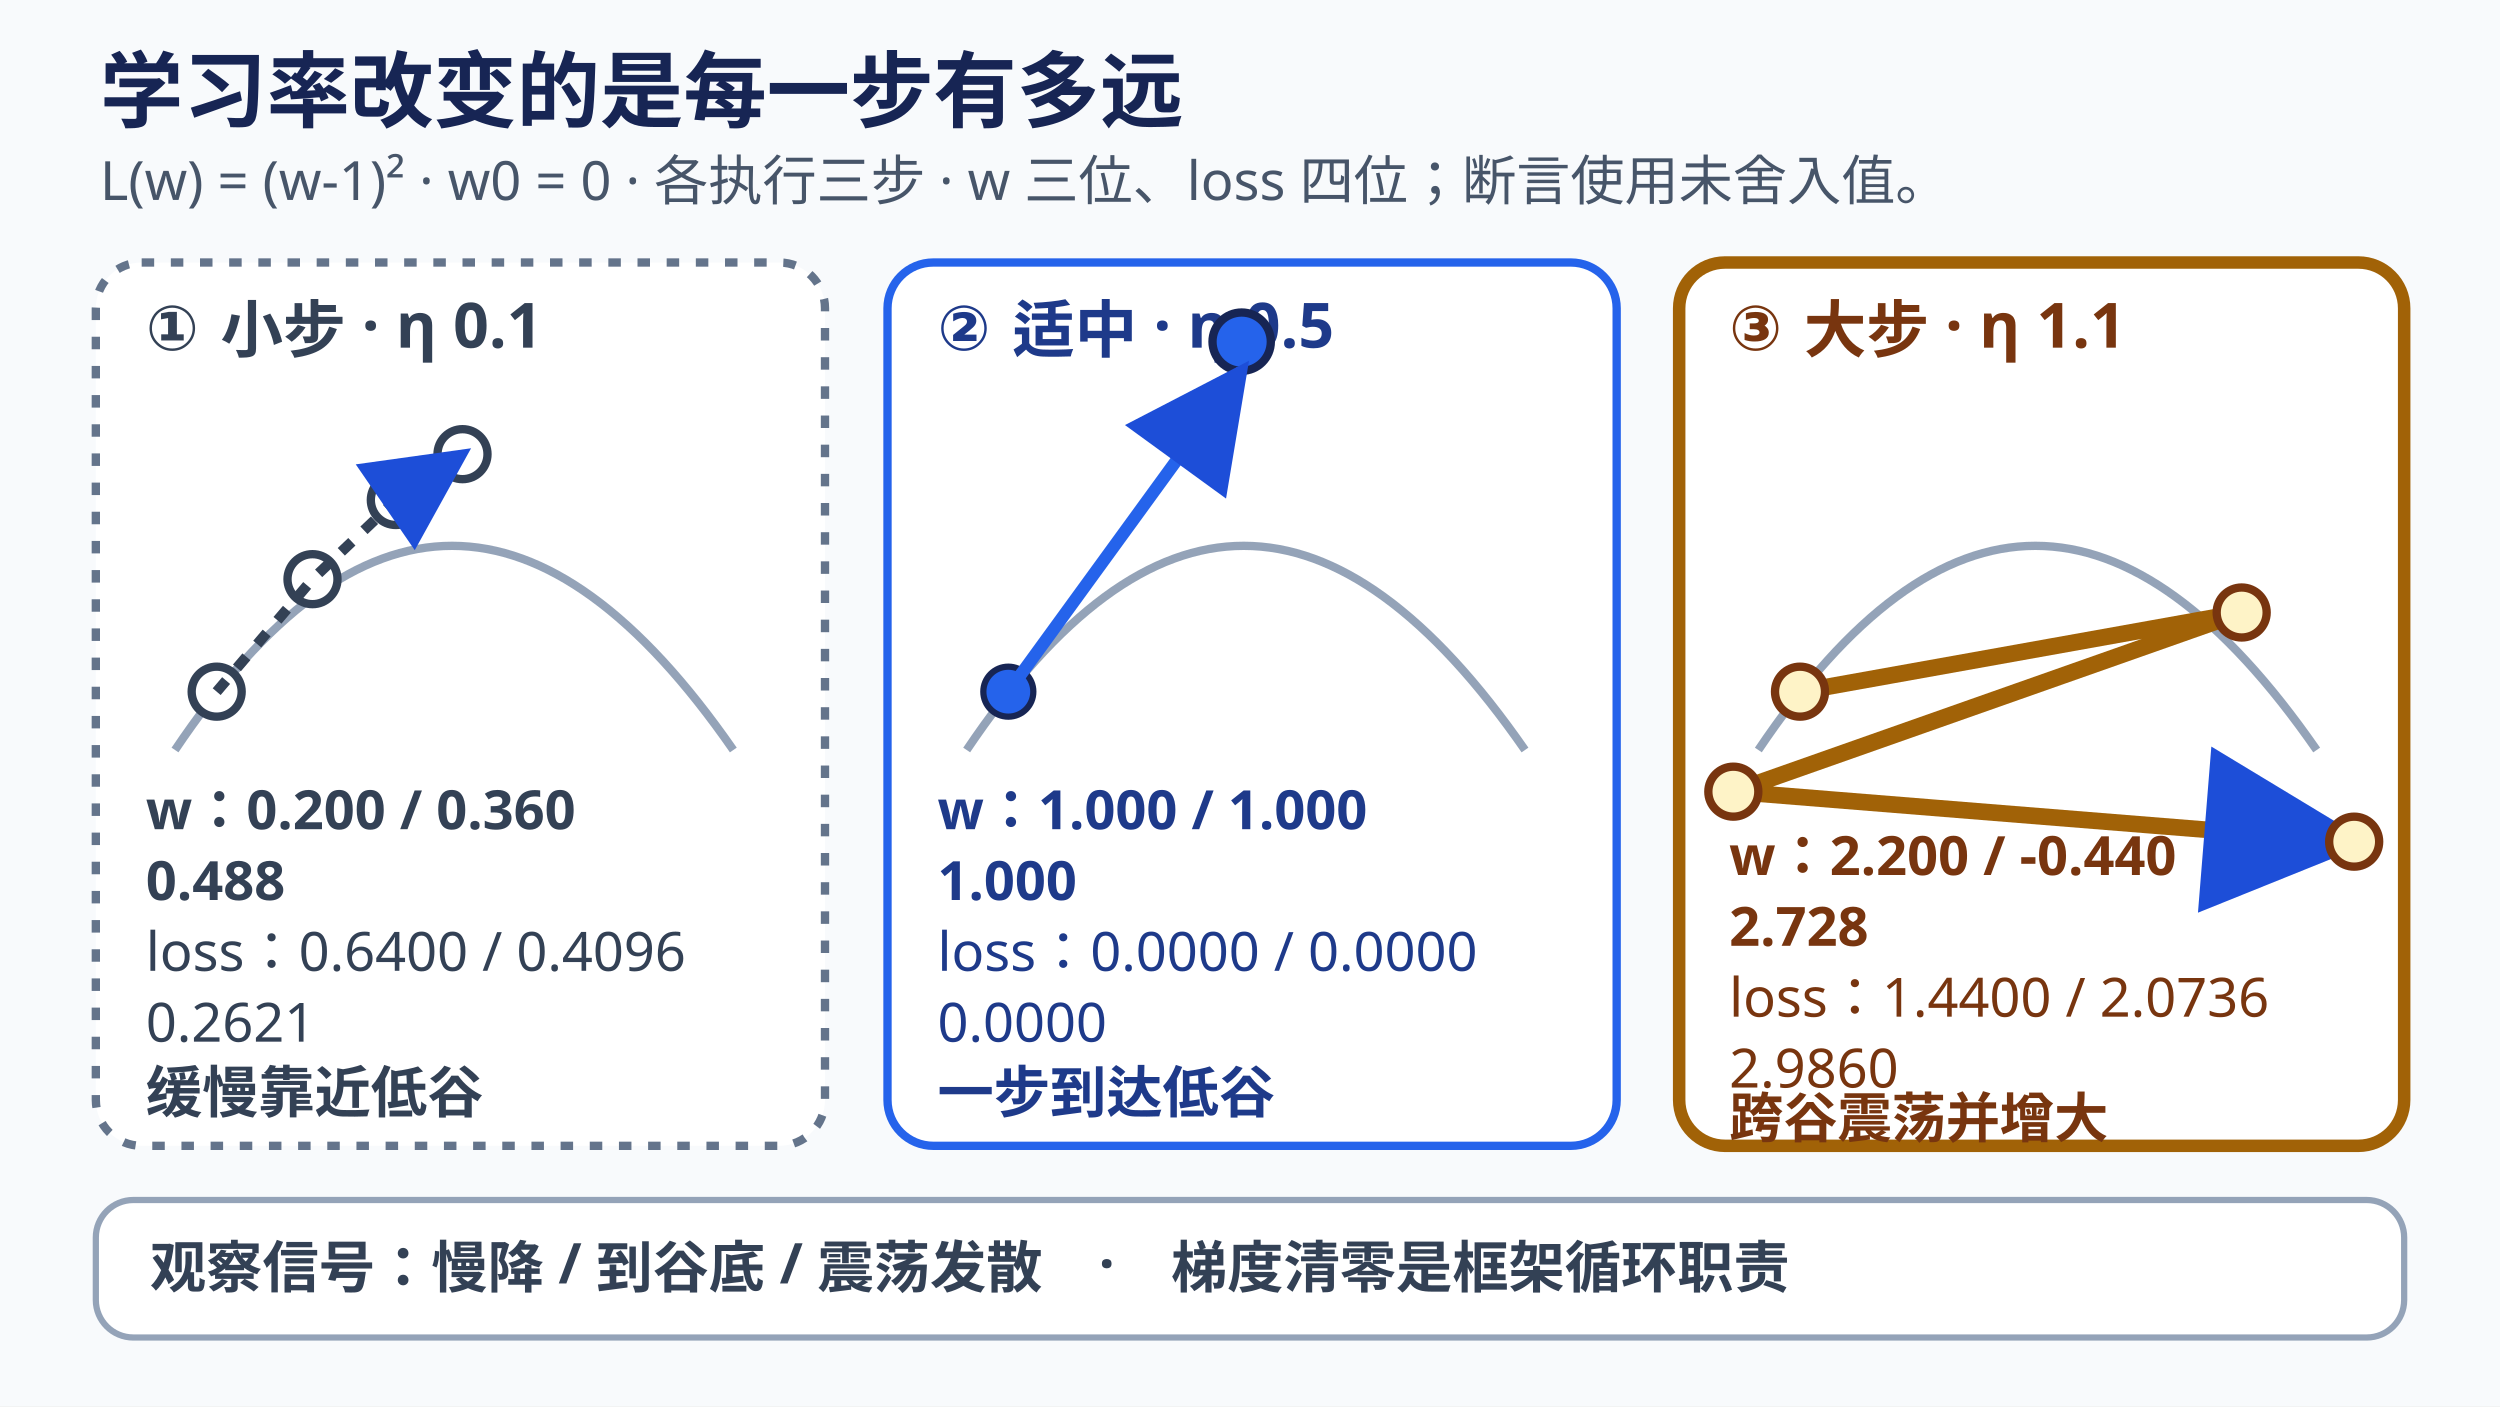
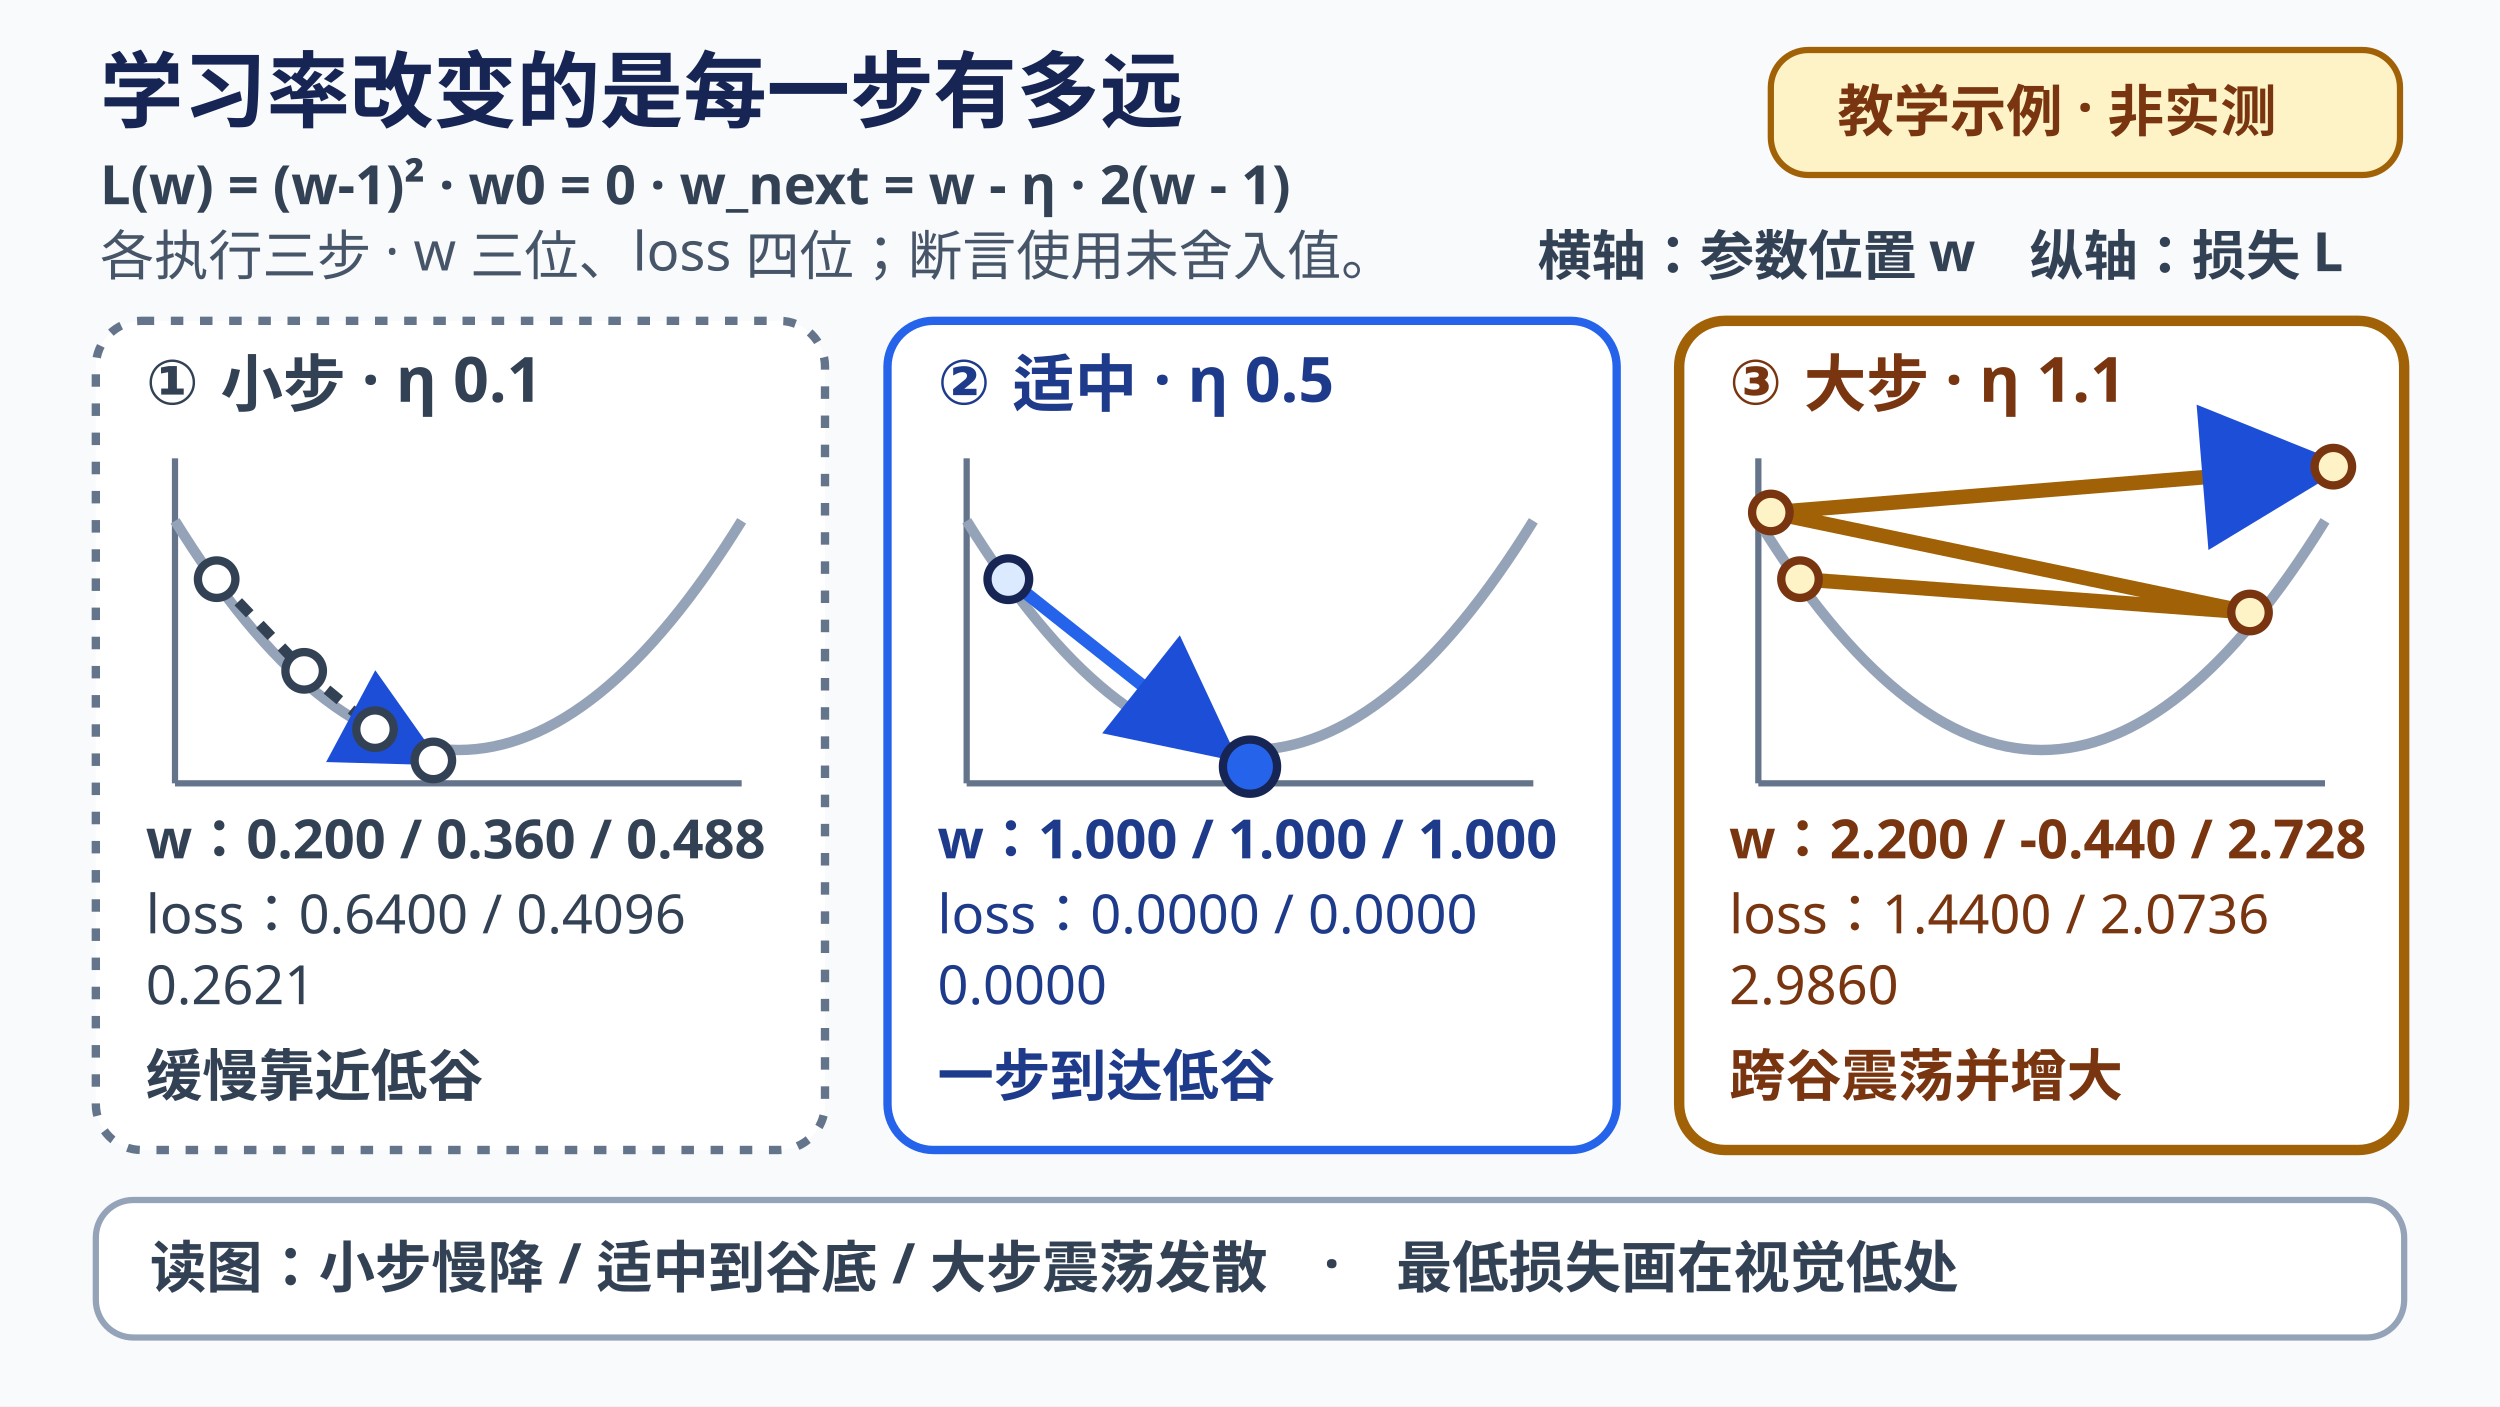
<svg xmlns="http://www.w3.org/2000/svg" width="1200" height="675" viewBox="0 0 1200 675" role="img" aria-labelledby="lr-title lr-desc">
  <defs>
    <marker id="lr-arrow" markerWidth="11" markerHeight="11" refX="9" refY="5" orient="auto" markerUnits="strokeWidth">
      <path d="M0 0 L10 5 L0 10 Z" fill="#1d4ed8" />
    </marker>
  </defs>
  <rect x="0" y="0" width="1200" height="675" fill="#f8fafc" />
  <text x="48" y="58" font-family="system-ui, sans-serif" font-size="40" font-weight="800" fill="#172554">学习率改变的是每一步有多远</text>
-   <text x="48" y="96" font-family="system-ui, sans-serif" font-size="26" fill="#475569">L(w) = (w-1)² · w0 = 0 · 各执行三步 · w 三位、loss 四位；断言使用未舍入值。</text>
-   <rect x="46" y="126" width="350" height="424" rx="22" fill="#ffffff" stroke="#64748b" stroke-width="4" stroke-dasharray="6 8" />
-   <text x="70" y="168" font-family="system-ui, sans-serif" font-size="30" font-weight="800" fill="#334155">① 小步 · η 0.1</text>
-   <path d="M84 360 Q216 164 352 360" fill="none" stroke="#94a3b8" stroke-width="4" />
-   <circle cx="104" cy="332" r="12" fill="#ffffff" stroke="#334155" stroke-width="4" />
-   <circle cx="150" cy="278" r="12" fill="#ffffff" stroke="#334155" stroke-width="4" />
-   <circle cx="190" cy="240" r="12" fill="#ffffff" stroke="#334155" stroke-width="4" />
-   <circle cx="222" cy="218" r="12" fill="#ffffff" stroke="#334155" stroke-width="4" />
-   <polyline points="104,332 150,278 190,240 222,218" fill="none" stroke="#334155" stroke-width="5" stroke-dasharray="7 8" marker-end="url(#lr-arrow)" />
-   <text x="70" y="398" font-family="system-ui, sans-serif" font-size="26" font-weight="800" fill="#334155">w：0.200 / 0.360</text>
-   <text x="70" y="432" font-family="system-ui, sans-serif" font-size="26" font-weight="800" fill="#334155">　 0.488</text>
-   <text x="70" y="466" font-family="system-ui, sans-serif" font-size="26" fill="#334155">loss：0.6400 / 0.4096</text>
-   <text x="70" y="500" font-family="system-ui, sans-serif" font-size="26" fill="#334155">　　 0.2621</text>
-   <text x="70" y="534" font-family="system-ui, sans-serif" font-size="27" font-weight="800" fill="#334155">缓慢靠近低谷</text>
-   <rect x="426" y="126" width="350" height="424" rx="22" fill="#ffffff" stroke="#2563eb" stroke-width="4" />
-   <text x="450" y="168" font-family="system-ui, sans-serif" font-size="30" font-weight="800" fill="#1e3a8a">② 适中 · η 0.5</text>
-   <path d="M464 360 Q596 164 732 360" fill="none" stroke="#94a3b8" stroke-width="4" />
-   <circle cx="484" cy="332" r="12" fill="#2563eb" stroke="#172554" stroke-width="3" />
-   <circle cx="596" cy="164" r="14" fill="#2563eb" stroke="#172554" stroke-width="4" />
-   <line x1="484" y1="332" x2="596" y2="178" stroke="#2563eb" stroke-width="6" marker-end="url(#lr-arrow)" />
-   <text x="450" y="398" font-family="system-ui, sans-serif" font-size="26" font-weight="800" fill="#1e3a8a">w：1.000 / 1.000</text>
-   <text x="450" y="432" font-family="system-ui, sans-serif" font-size="26" font-weight="800" fill="#1e3a8a">　 1.000</text>
-   <text x="450" y="466" font-family="system-ui, sans-serif" font-size="26" fill="#1e3a8a">loss：0.0000 / 0.0000</text>
-   <text x="450" y="500" font-family="system-ui, sans-serif" font-size="26" fill="#1e3a8a">　　 0.0000</text>
-   <text x="450" y="534" font-family="system-ui, sans-serif" font-size="27" font-weight="800" fill="#1e3a8a">一步到达低谷</text>
-   <rect x="806" y="126" width="348" height="424" rx="22" fill="#ffffff" stroke="#a16207" stroke-width="6" />
-   <text x="830" y="168" font-family="system-ui, sans-serif" font-size="30" font-weight="800" fill="#78350f">③ 大步 · η 1.1</text>
-   <path d="M844 360 Q976 164 1112 360" fill="none" stroke="#94a3b8" stroke-width="4" />
-   <polyline points="864,332 1076,294 832,380 1130,404" fill="none" stroke="#a16207" stroke-width="8" marker-end="url(#lr-arrow)" />
-   <circle cx="864" cy="332" r="12" fill="#fef3c7" stroke="#78350f" stroke-width="4" />
-   <circle cx="1076" cy="294" r="12" fill="#fef3c7" stroke="#78350f" stroke-width="4" />
-   <circle cx="832" cy="380" r="12" fill="#fef3c7" stroke="#78350f" stroke-width="4" />
-   <circle cx="1130" cy="404" r="12" fill="#fef3c7" stroke="#78350f" stroke-width="4" />
-   <text x="830" y="420" font-family="system-ui, sans-serif" font-size="26" font-weight="800" fill="#78350f">w：2.200 / -0.440</text>
-   <text x="830" y="454" font-family="system-ui, sans-serif" font-size="26" font-weight="800" fill="#78350f">　 2.728</text>
-   <text x="830" y="488" font-family="system-ui, sans-serif" font-size="26" fill="#78350f">loss：1.4400 / 2.0736</text>
-   <text x="830" y="522" font-family="system-ui, sans-serif" font-size="26" fill="#78350f">　　 2.9860</text>
-   <text x="830" y="546" font-family="system-ui, sans-serif" font-size="26" font-weight="800" fill="#78350f">跨谷震荡并增大</text>
+   <rect x="850" y="24" width="302" height="60" rx="18" fill="#fef3c7" stroke="#a16207" stroke-width="3" />
+   <text x="882" y="63" font-family="system-ui, sans-serif" font-size="27" font-weight="800" fill="#78350f">教学示例 · 非实测</text>
+   <text x="48" y="98" font-family="system-ui, sans-serif" font-size="26" font-weight="700" fill="#334155">L(w) = (w-1)² · w0 = 0 · w_next = w - η · 2(w - 1)</text>
+   <text x="48" y="132" font-family="system-ui, sans-serif" font-size="26" fill="#475569">各执行三步 · w 三位、loss 四位；断言使用未舍入值。</text>
+   <text x="738" y="132" font-family="system-ui, sans-serif" font-size="26" font-weight="700" fill="#334155">横轴：参数位置 w　纵轴：损失 L</text>
+   <rect x="46" y="154" width="350" height="398" rx="22" fill="#ffffff" stroke="#64748b" stroke-width="4" stroke-dasharray="6 8" />
+   <text x="70" y="194" font-family="system-ui, sans-serif" font-size="30" font-weight="800" fill="#334155">① 小步 · η 0.1</text>
+   <line x1="84" y1="376" x2="356" y2="376" stroke="#64748b" stroke-width="3" />
+   <line x1="84" y1="220" x2="84" y2="376" stroke="#64748b" stroke-width="3" />
+   <path data-region="loss-landscape-small" d="M84 250 Q220 470 356 250" fill="none" stroke="#94a3b8" stroke-width="5" />
+   <polyline points="104,278 146,322 180,350 208,365" fill="none" stroke="#334155" stroke-width="5" stroke-dasharray="8 7" marker-end="url(#lr-arrow)" />
+   <circle cx="104" cy="278" r="9" fill="#ffffff" stroke="#334155" stroke-width="4" />
+   <circle cx="146" cy="322" r="9" fill="#ffffff" stroke="#334155" stroke-width="4" />
+   <circle cx="180" cy="350" r="9" fill="#ffffff" stroke="#334155" stroke-width="4" />
+   <circle cx="208" cy="365" r="9" fill="#ffffff" stroke="#334155" stroke-width="4" />
+   <text x="70" y="412" font-family="system-ui, sans-serif" font-size="26" font-weight="800" fill="#334155">w：0.200 / 0.360 / 0.488</text>
+   <text x="70" y="448" font-family="system-ui, sans-serif" font-size="26" fill="#334155">loss：0.6400 / 0.4096</text>
+   <text x="70" y="482" font-family="system-ui, sans-serif" font-size="26" fill="#334155">　　 0.2621</text>
+   <text x="70" y="526" font-family="system-ui, sans-serif" font-size="27" font-weight="800" fill="#334155">缓慢靠近低谷</text>
+   <rect x="426" y="154" width="350" height="398" rx="22" fill="#ffffff" stroke="#2563eb" stroke-width="4" />
+   <text x="450" y="194" font-family="system-ui, sans-serif" font-size="30" font-weight="800" fill="#1e3a8a">② 适中 · η 0.5</text>
+   <line x1="464" y1="376" x2="736" y2="376" stroke="#64748b" stroke-width="3" />
+   <line x1="464" y1="220" x2="464" y2="376" stroke="#64748b" stroke-width="3" />
+   <path data-region="loss-landscape-matched" d="M464 250 Q600 470 736 250" fill="none" stroke="#94a3b8" stroke-width="5" />
+   <line x1="484" y1="278" x2="590" y2="362" stroke="#2563eb" stroke-width="6" marker-end="url(#lr-arrow)" />
+   <circle cx="484" cy="278" r="10" fill="#dbeafe" stroke="#172554" stroke-width="4" />
+   <circle cx="600" cy="368" r="13" fill="#2563eb" stroke="#172554" stroke-width="4" />
+   <text x="450" y="412" font-family="system-ui, sans-serif" font-size="26" font-weight="800" fill="#1e3a8a">w：1.000 / 1.000 / 1.000</text>
+   <text x="450" y="448" font-family="system-ui, sans-serif" font-size="26" fill="#1e3a8a">loss：0.0000 / 0.0000</text>
+   <text x="450" y="482" font-family="system-ui, sans-serif" font-size="26" fill="#1e3a8a">　　 0.0000</text>
+   <text x="450" y="526" font-family="system-ui, sans-serif" font-size="27" font-weight="800" fill="#1e3a8a">一步到达低谷</text>
+   <rect x="806" y="154" width="348" height="398" rx="22" fill="#ffffff" stroke="#a16207" stroke-width="5" />
+   <text x="830" y="194" font-family="system-ui, sans-serif" font-size="30" font-weight="800" fill="#78350f">③ 大步 · η 1.1</text>
+   <line x1="844" y1="376" x2="1116" y2="376" stroke="#64748b" stroke-width="3" />
+   <line x1="844" y1="220" x2="844" y2="376" stroke="#64748b" stroke-width="3" />
+   <path data-region="loss-landscape-large" d="M844 250 Q980 470 1116 250" fill="none" stroke="#94a3b8" stroke-width="5" />
+   <polyline points="864,278 1080,294 850,246 1120,224" fill="none" stroke="#a16207" stroke-width="7" marker-end="url(#lr-arrow)" />
+   <circle cx="864" cy="278" r="9" fill="#fef3c7" stroke="#78350f" stroke-width="4" />
+   <circle cx="1080" cy="294" r="9" fill="#fef3c7" stroke="#78350f" stroke-width="4" />
+   <circle cx="850" cy="246" r="9" fill="#fef3c7" stroke="#78350f" stroke-width="4" />
+   <circle cx="1120" cy="224" r="9" fill="#fef3c7" stroke="#78350f" stroke-width="4" />
+   <text x="830" y="412" font-family="system-ui, sans-serif" font-size="26" font-weight="800" fill="#78350f">w：2.200 / -0.440 / 2.728</text>
+   <text x="830" y="448" font-family="system-ui, sans-serif" font-size="26" fill="#78350f">loss：1.4400 / 2.0736</text>
+   <text x="830" y="482" font-family="system-ui, sans-serif" font-size="26" fill="#78350f">　　 2.9860</text>
+   <text x="830" y="526" font-family="system-ui, sans-serif" font-size="27" font-weight="800" fill="#78350f">跨谷震荡并增大</text>
  <rect x="46" y="576" width="1108" height="66" rx="18" fill="#ffffff" stroke="#94a3b8" stroke-width="3" />
-   <text x="72" y="618" font-family="system-ui, sans-serif" font-size="27" font-weight="800" fill="#334155">观察信号：慢降 / 到谷底 / 震荡发散　·　梯度清零是框架循环职责</text>
+   <text x="72" y="618" font-family="system-ui, sans-serif" font-size="27" font-weight="800" fill="#334155">读图：小步慢降 / 适中到谷底 / 大步震荡发散　·　最低损失画在视觉低处</text>
</svg>
